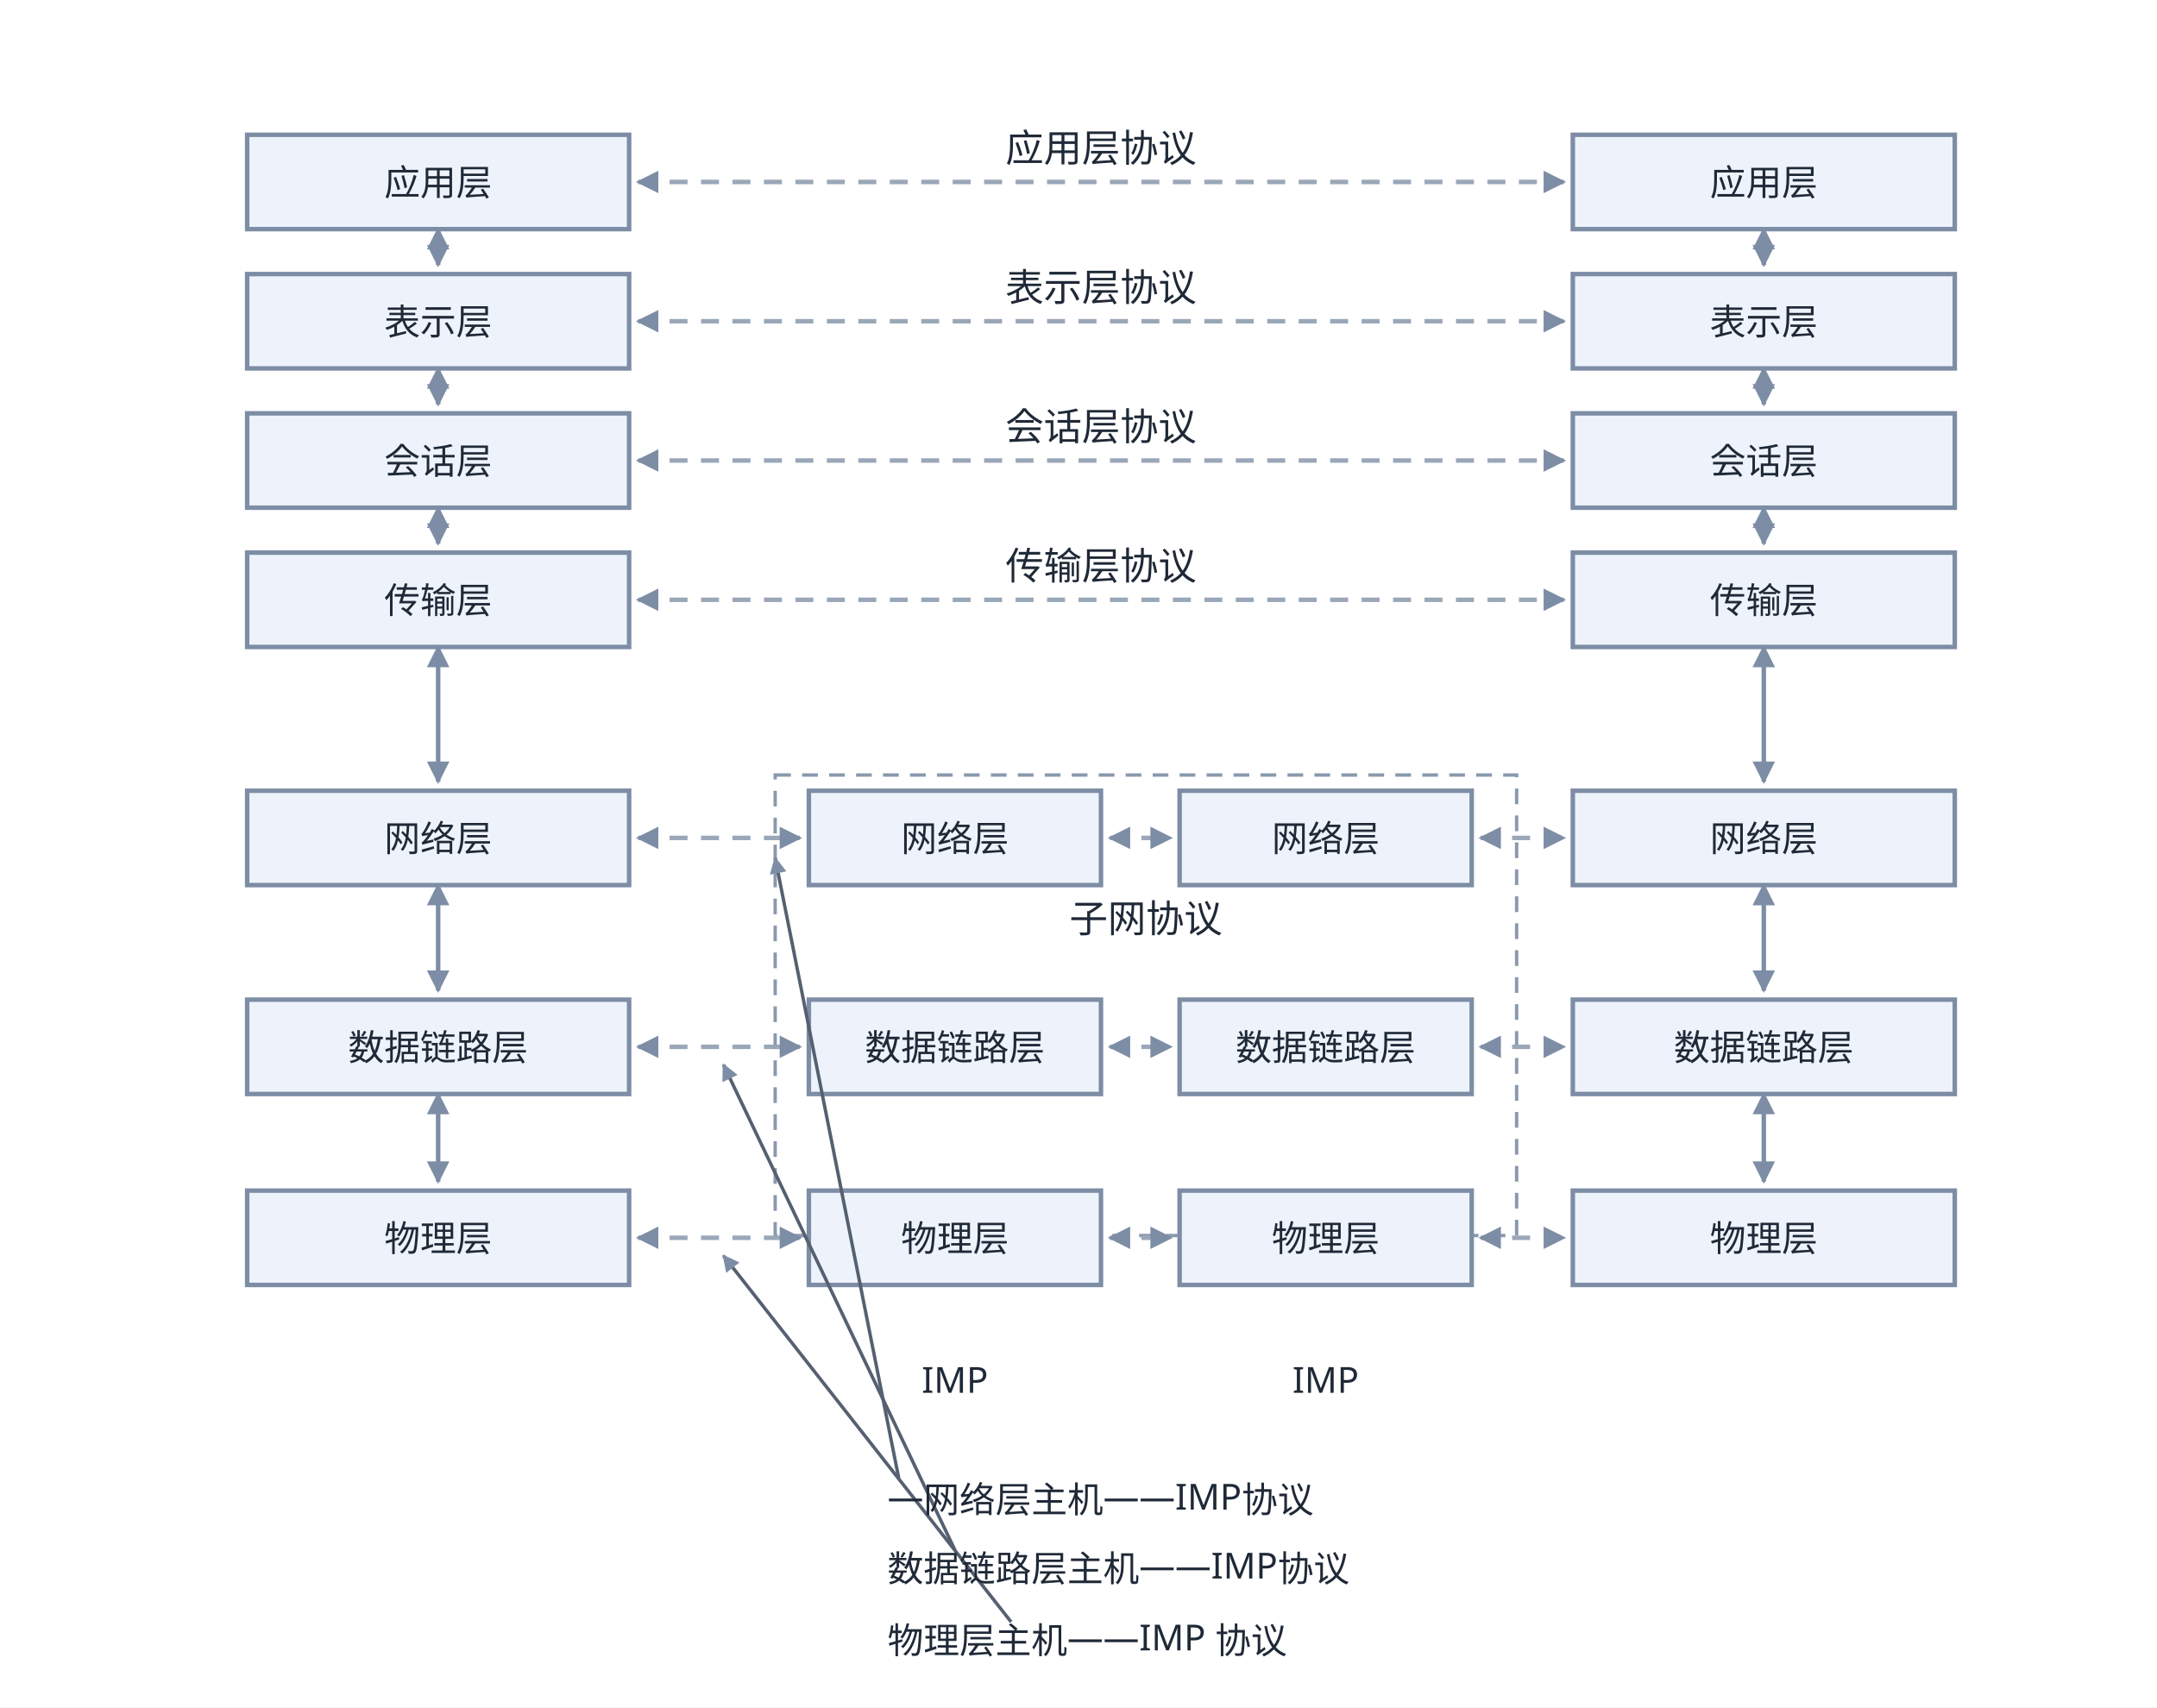
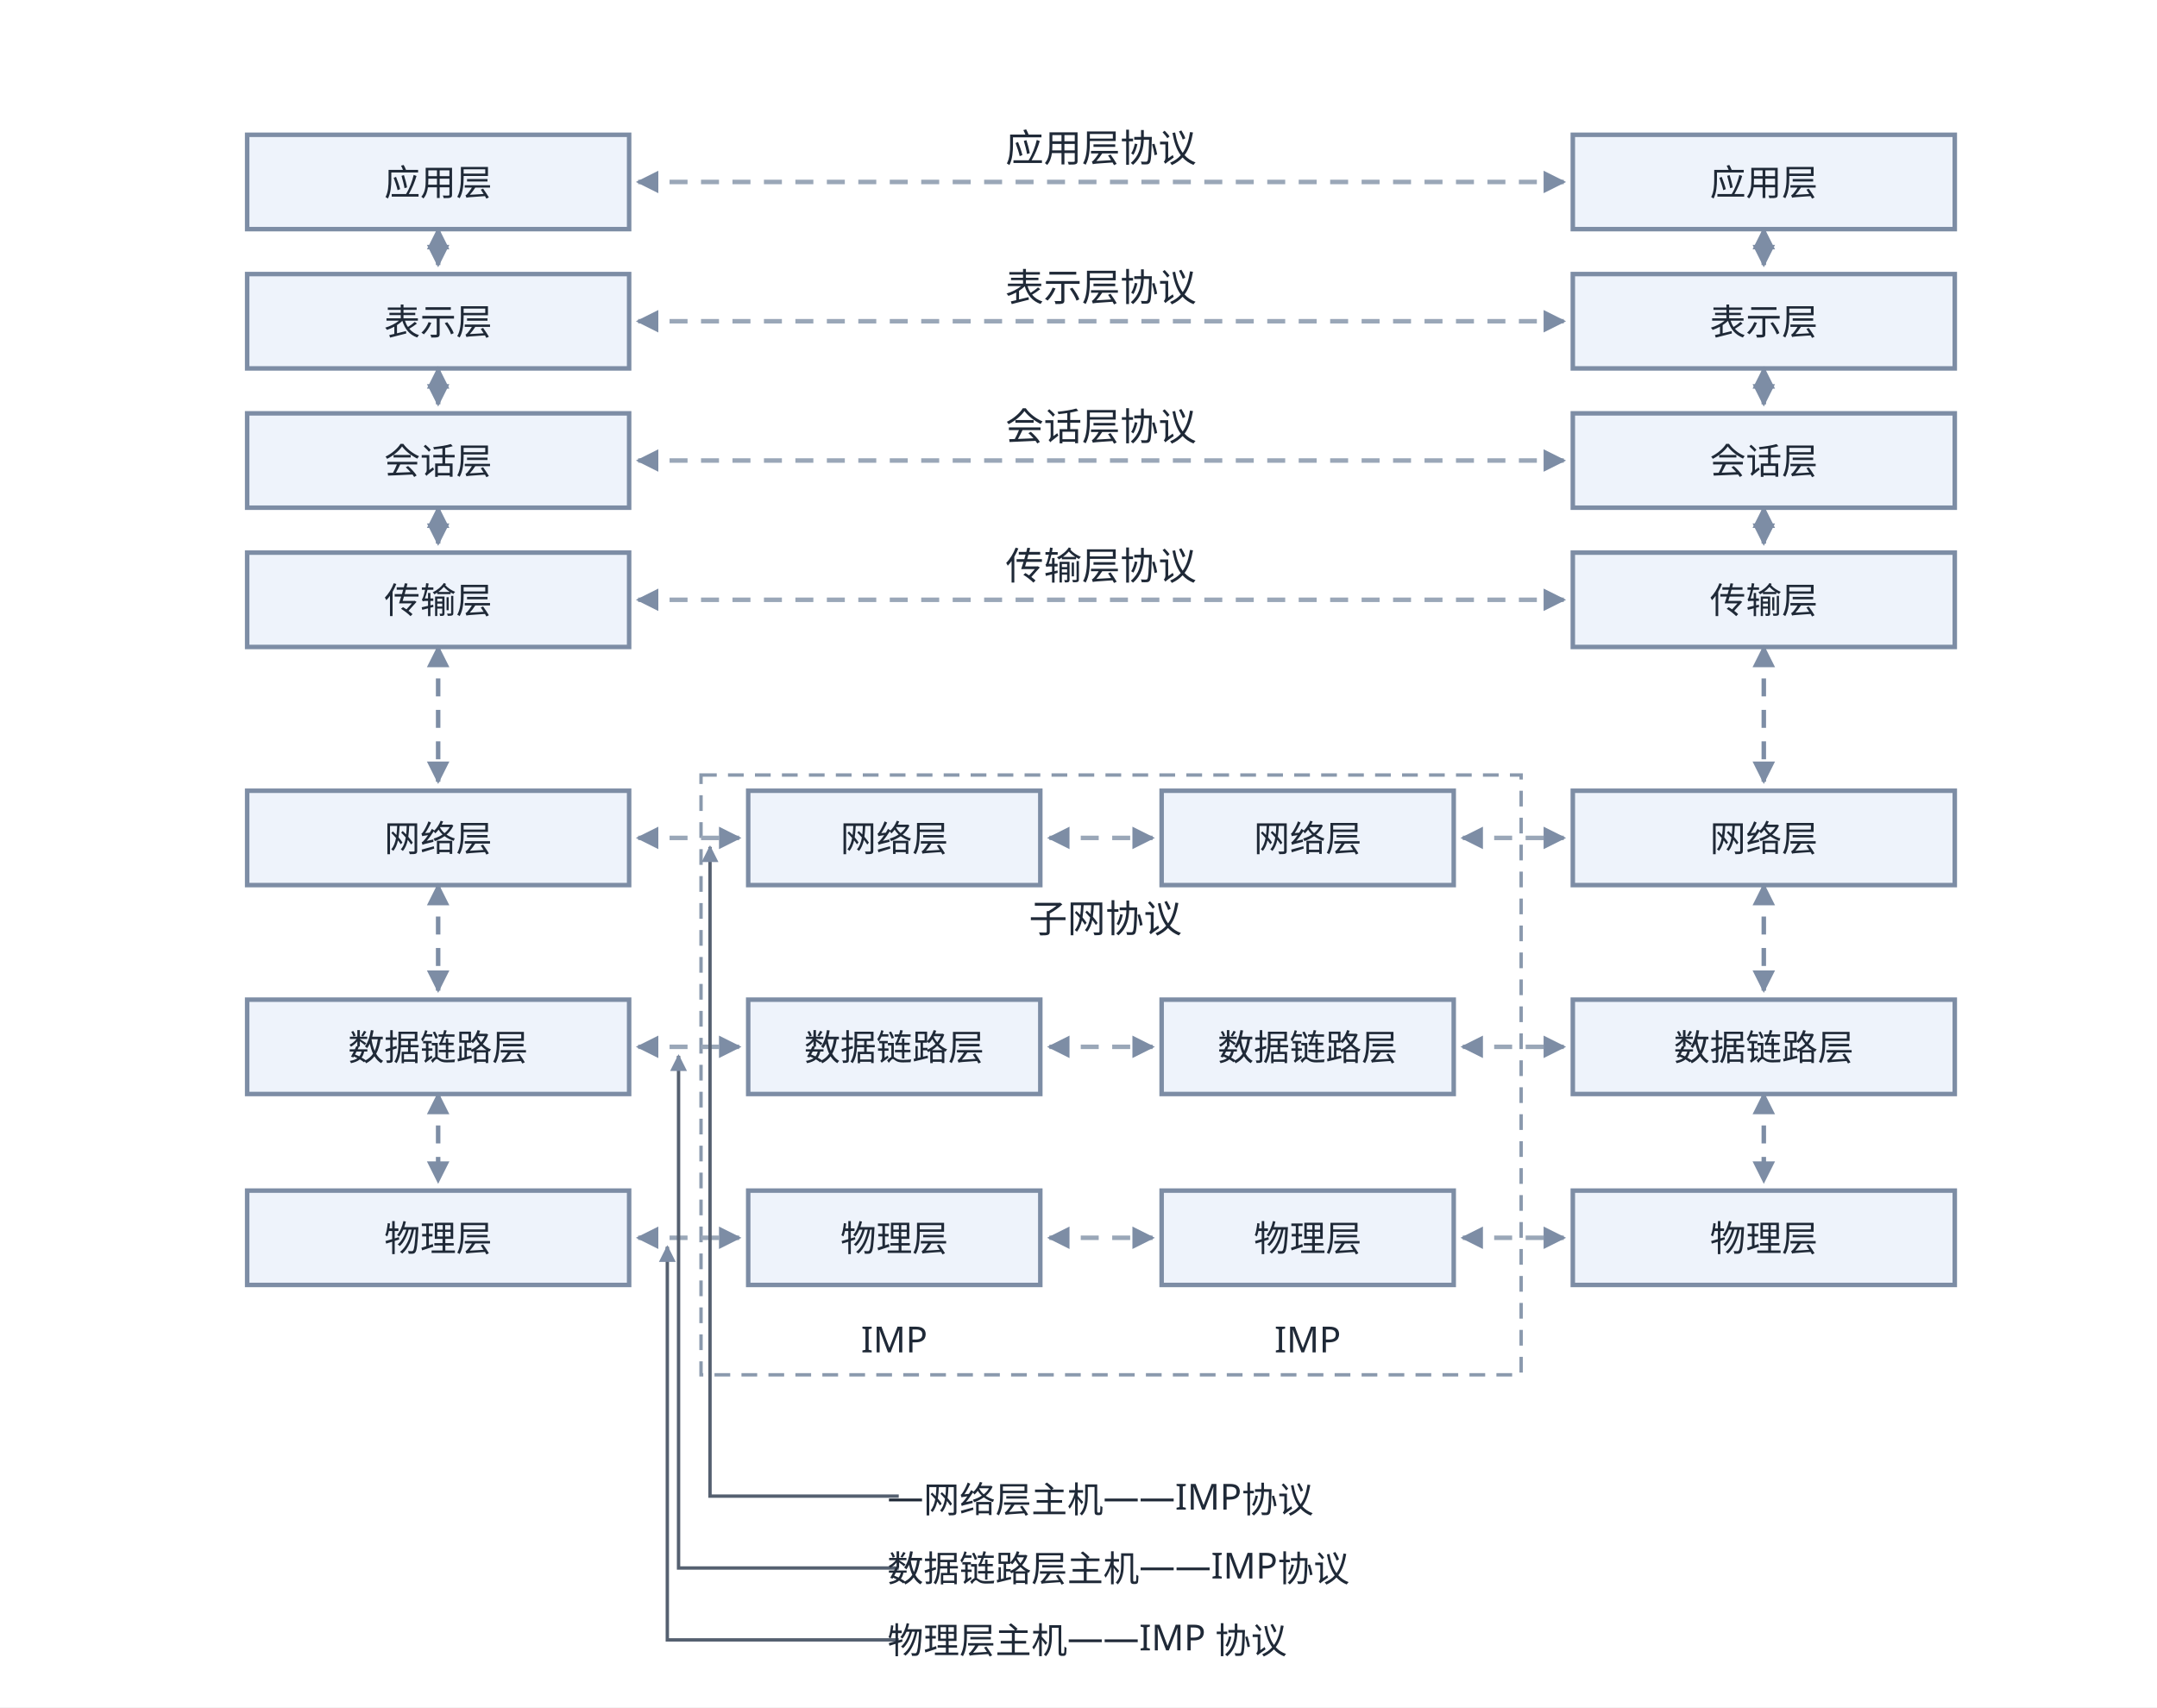
<svg xmlns="http://www.w3.org/2000/svg" width="960" height="760" viewBox="0 0 960 760" font-family="sans-serif">
  <rect width="960" height="760" fill="#ffffff" />
  <defs>
    <marker id="d23" viewBox="0 0 10 10" refX="9" refY="5" markerWidth="5" markerHeight="5" orient="auto">
      <path d="M 0 0 L 10 5 L 0 10 Z" fill="#7d8da5" />
    </marker>
    <marker id="d23s" viewBox="0 0 10 10" refX="1" refY="5" markerWidth="5" markerHeight="5" orient="auto">
      <path d="M 10 0 L 0 5 L 10 10 Z" fill="#7d8da5" />
    </marker>
  </defs>
-   <rect x="345" y="345" width="330" height="205" fill="none" stroke="#8a99ad" stroke-width="1.5" stroke-dasharray="7 5" />
+   <rect x="312" y="345" width="365" height="267" fill="none" stroke="#8a99ad" stroke-width="1.5" stroke-dasharray="7 5" />
  <g fill="#eef3fb" stroke="#7d8da5" stroke-width="2">
    <rect x="110" y="60" width="170" height="42" />
    <rect x="110" y="122" width="170" height="42" />
    <rect x="110" y="184" width="170" height="42" />
    <rect x="110" y="246" width="170" height="42" />
    <rect x="110" y="352" width="170" height="42" />
    <rect x="110" y="445" width="170" height="42" />
    <rect x="110" y="530" width="170" height="42" />
    <rect x="700" y="60" width="170" height="42" />
    <rect x="700" y="122" width="170" height="42" />
    <rect x="700" y="184" width="170" height="42" />
    <rect x="700" y="246" width="170" height="42" />
    <rect x="700" y="352" width="170" height="42" />
    <rect x="700" y="445" width="170" height="42" />
    <rect x="700" y="530" width="170" height="42" />
-     <rect x="360" y="352" width="130" height="42" />
-     <rect x="360" y="445" width="130" height="42" />
-     <rect x="360" y="530" width="130" height="42" />
-     <rect x="525" y="352" width="130" height="42" />
-     <rect x="525" y="445" width="130" height="42" />
-     <rect x="525" y="530" width="130" height="42" />
+     <rect x="333" y="352" width="130" height="42" />
+     <rect x="333" y="445" width="130" height="42" />
+     <rect x="333" y="530" width="130" height="42" />
+     <rect x="517" y="352" width="130" height="42" />
+     <rect x="517" y="445" width="130" height="42" />
+     <rect x="517" y="530" width="130" height="42" />
  </g>
  <g font-size="16" fill="#1f2937" text-anchor="middle">
    <text x="195" y="87">应用层</text>
    <text x="195" y="149">表示层</text>
    <text x="195" y="211">会话层</text>
    <text x="195" y="273">传输层</text>
    <text x="195" y="379">网络层</text>
    <text x="195" y="472">数据链路层</text>
    <text x="195" y="557">物理层</text>
    <text x="785" y="87">应用层</text>
    <text x="785" y="149">表示层</text>
    <text x="785" y="211">会话层</text>
    <text x="785" y="273">传输层</text>
    <text x="785" y="379">网络层</text>
    <text x="785" y="472">数据链路层</text>
    <text x="785" y="557">物理层</text>
-     <text x="425" y="379">网络层</text>
-     <text x="425" y="472">数据链路层</text>
-     <text x="425" y="557">物理层</text>
-     <text x="590" y="379">网络层</text>
-     <text x="590" y="472">数据链路层</text>
-     <text x="590" y="557">物理层</text>
-     <text x="425" y="620">IMP</text>
-     <text x="590" y="620">IMP</text>
+     <text x="398" y="379">网络层</text>
+     <text x="398" y="472">数据链路层</text>
+     <text x="398" y="557">物理层</text>
+     <text x="582" y="379">网络层</text>
+     <text x="582" y="472">数据链路层</text>
+     <text x="582" y="557">物理层</text>
+     <text x="398" y="602">IMP</text>
+     <text x="582" y="602">IMP</text>
  </g>
-   <g stroke="#7d8da5" stroke-width="2">
+   <g stroke="#7d8da5" stroke-width="2" stroke-dasharray="8 6">
    <line x1="195" y1="102" x2="195" y2="118" marker-end="url(#d23)" marker-start="url(#d23s)" />
    <line x1="195" y1="164" x2="195" y2="180" marker-end="url(#d23)" marker-start="url(#d23s)" />
    <line x1="195" y1="226" x2="195" y2="242" marker-end="url(#d23)" marker-start="url(#d23s)" />
    <line x1="195" y1="288" x2="195" y2="348" marker-end="url(#d23)" marker-start="url(#d23s)" />
    <line x1="195" y1="394" x2="195" y2="441" marker-end="url(#d23)" marker-start="url(#d23s)" />
    <line x1="195" y1="487" x2="195" y2="526" marker-end="url(#d23)" marker-start="url(#d23s)" />
    <line x1="785" y1="102" x2="785" y2="118" marker-end="url(#d23)" marker-start="url(#d23s)" />
    <line x1="785" y1="164" x2="785" y2="180" marker-end="url(#d23)" marker-start="url(#d23s)" />
    <line x1="785" y1="226" x2="785" y2="242" marker-end="url(#d23)" marker-start="url(#d23s)" />
    <line x1="785" y1="288" x2="785" y2="348" marker-end="url(#d23)" marker-start="url(#d23s)" />
    <line x1="785" y1="394" x2="785" y2="441" marker-end="url(#d23)" marker-start="url(#d23s)" />
    <line x1="785" y1="487" x2="785" y2="526" marker-end="url(#d23)" marker-start="url(#d23s)" />
  </g>
  <g stroke="#9aa7b8" stroke-width="2" stroke-dasharray="8 6">
    <line x1="284" y1="81" x2="696" y2="81" marker-end="url(#d23)" marker-start="url(#d23s)" />
    <line x1="284" y1="143" x2="696" y2="143" marker-end="url(#d23)" marker-start="url(#d23s)" />
    <line x1="284" y1="205" x2="696" y2="205" marker-end="url(#d23)" marker-start="url(#d23s)" />
    <line x1="284" y1="267" x2="696" y2="267" marker-end="url(#d23)" marker-start="url(#d23s)" />
-     <line x1="284" y1="373" x2="356" y2="373" marker-end="url(#d23)" marker-start="url(#d23s)" />
-     <line x1="494" y1="373" x2="521" y2="373" marker-end="url(#d23)" marker-start="url(#d23s)" />
-     <line x1="659" y1="373" x2="696" y2="373" marker-end="url(#d23)" marker-start="url(#d23s)" />
-     <line x1="284" y1="466" x2="356" y2="466" marker-end="url(#d23)" marker-start="url(#d23s)" />
-     <line x1="494" y1="466" x2="521" y2="466" marker-end="url(#d23)" marker-start="url(#d23s)" />
-     <line x1="659" y1="466" x2="696" y2="466" marker-end="url(#d23)" marker-start="url(#d23s)" />
-     <line x1="284" y1="551" x2="356" y2="551" marker-end="url(#d23)" marker-start="url(#d23s)" />
-     <line x1="494" y1="551" x2="521" y2="551" marker-end="url(#d23)" marker-start="url(#d23s)" />
-     <line x1="659" y1="551" x2="696" y2="551" marker-end="url(#d23)" marker-start="url(#d23s)" />
+     <line x1="284" y1="373" x2="329" y2="373" marker-end="url(#d23)" marker-start="url(#d23s)" />
+     <line x1="467" y1="373" x2="513" y2="373" marker-end="url(#d23)" marker-start="url(#d23s)" />
+     <line x1="651" y1="373" x2="696" y2="373" marker-end="url(#d23)" marker-start="url(#d23s)" />
+     <line x1="284" y1="466" x2="329" y2="466" marker-end="url(#d23)" marker-start="url(#d23s)" />
+     <line x1="467" y1="466" x2="513" y2="466" marker-end="url(#d23)" marker-start="url(#d23s)" />
+     <line x1="651" y1="466" x2="696" y2="466" marker-end="url(#d23)" marker-start="url(#d23s)" />
+     <line x1="284" y1="551" x2="329" y2="551" marker-end="url(#d23)" marker-start="url(#d23s)" />
+     <line x1="467" y1="551" x2="513" y2="551" marker-end="url(#d23)" marker-start="url(#d23s)" />
+     <line x1="651" y1="551" x2="696" y2="551" marker-end="url(#d23)" marker-start="url(#d23s)" />
  </g>
  <g stroke="#556070" stroke-width="1.5" fill="none">
-     <path d="M400 658 L345 382" marker-end="url(#d23)" />
-     <path d="M425 690 L322 474" marker-end="url(#d23)" />
-     <path d="M450 722 L322 559" marker-end="url(#d23)" />
+     <path d="M400 666 L316 666 L316 377" marker-end="url(#d23)" />
+     <path d="M400 698 L302 698 L302 470" marker-end="url(#d23)" />
+     <path d="M400 730 L297 730 L297 555" marker-end="url(#d23)" />
  </g>
  <g font-size="17" fill="#1f2937" text-anchor="middle">
    <text x="490" y="72">应用层协议</text>
    <text x="490" y="134">表示层协议</text>
    <text x="490" y="196">会话层协议</text>
    <text x="490" y="258">传输层协议</text>
-     <text x="510" y="415">子网协议</text>
+     <text x="492" y="415">子网协议</text>
  </g>
  <g font-size="16" fill="#1f2937">
    <text x="395" y="672">—网络层主机——IMP协议</text>
    <text x="395" y="704">数据链路层主机——IMP协议</text>
    <text x="395" y="736">物理层主机——IMP 协议</text>
  </g>
</svg>
